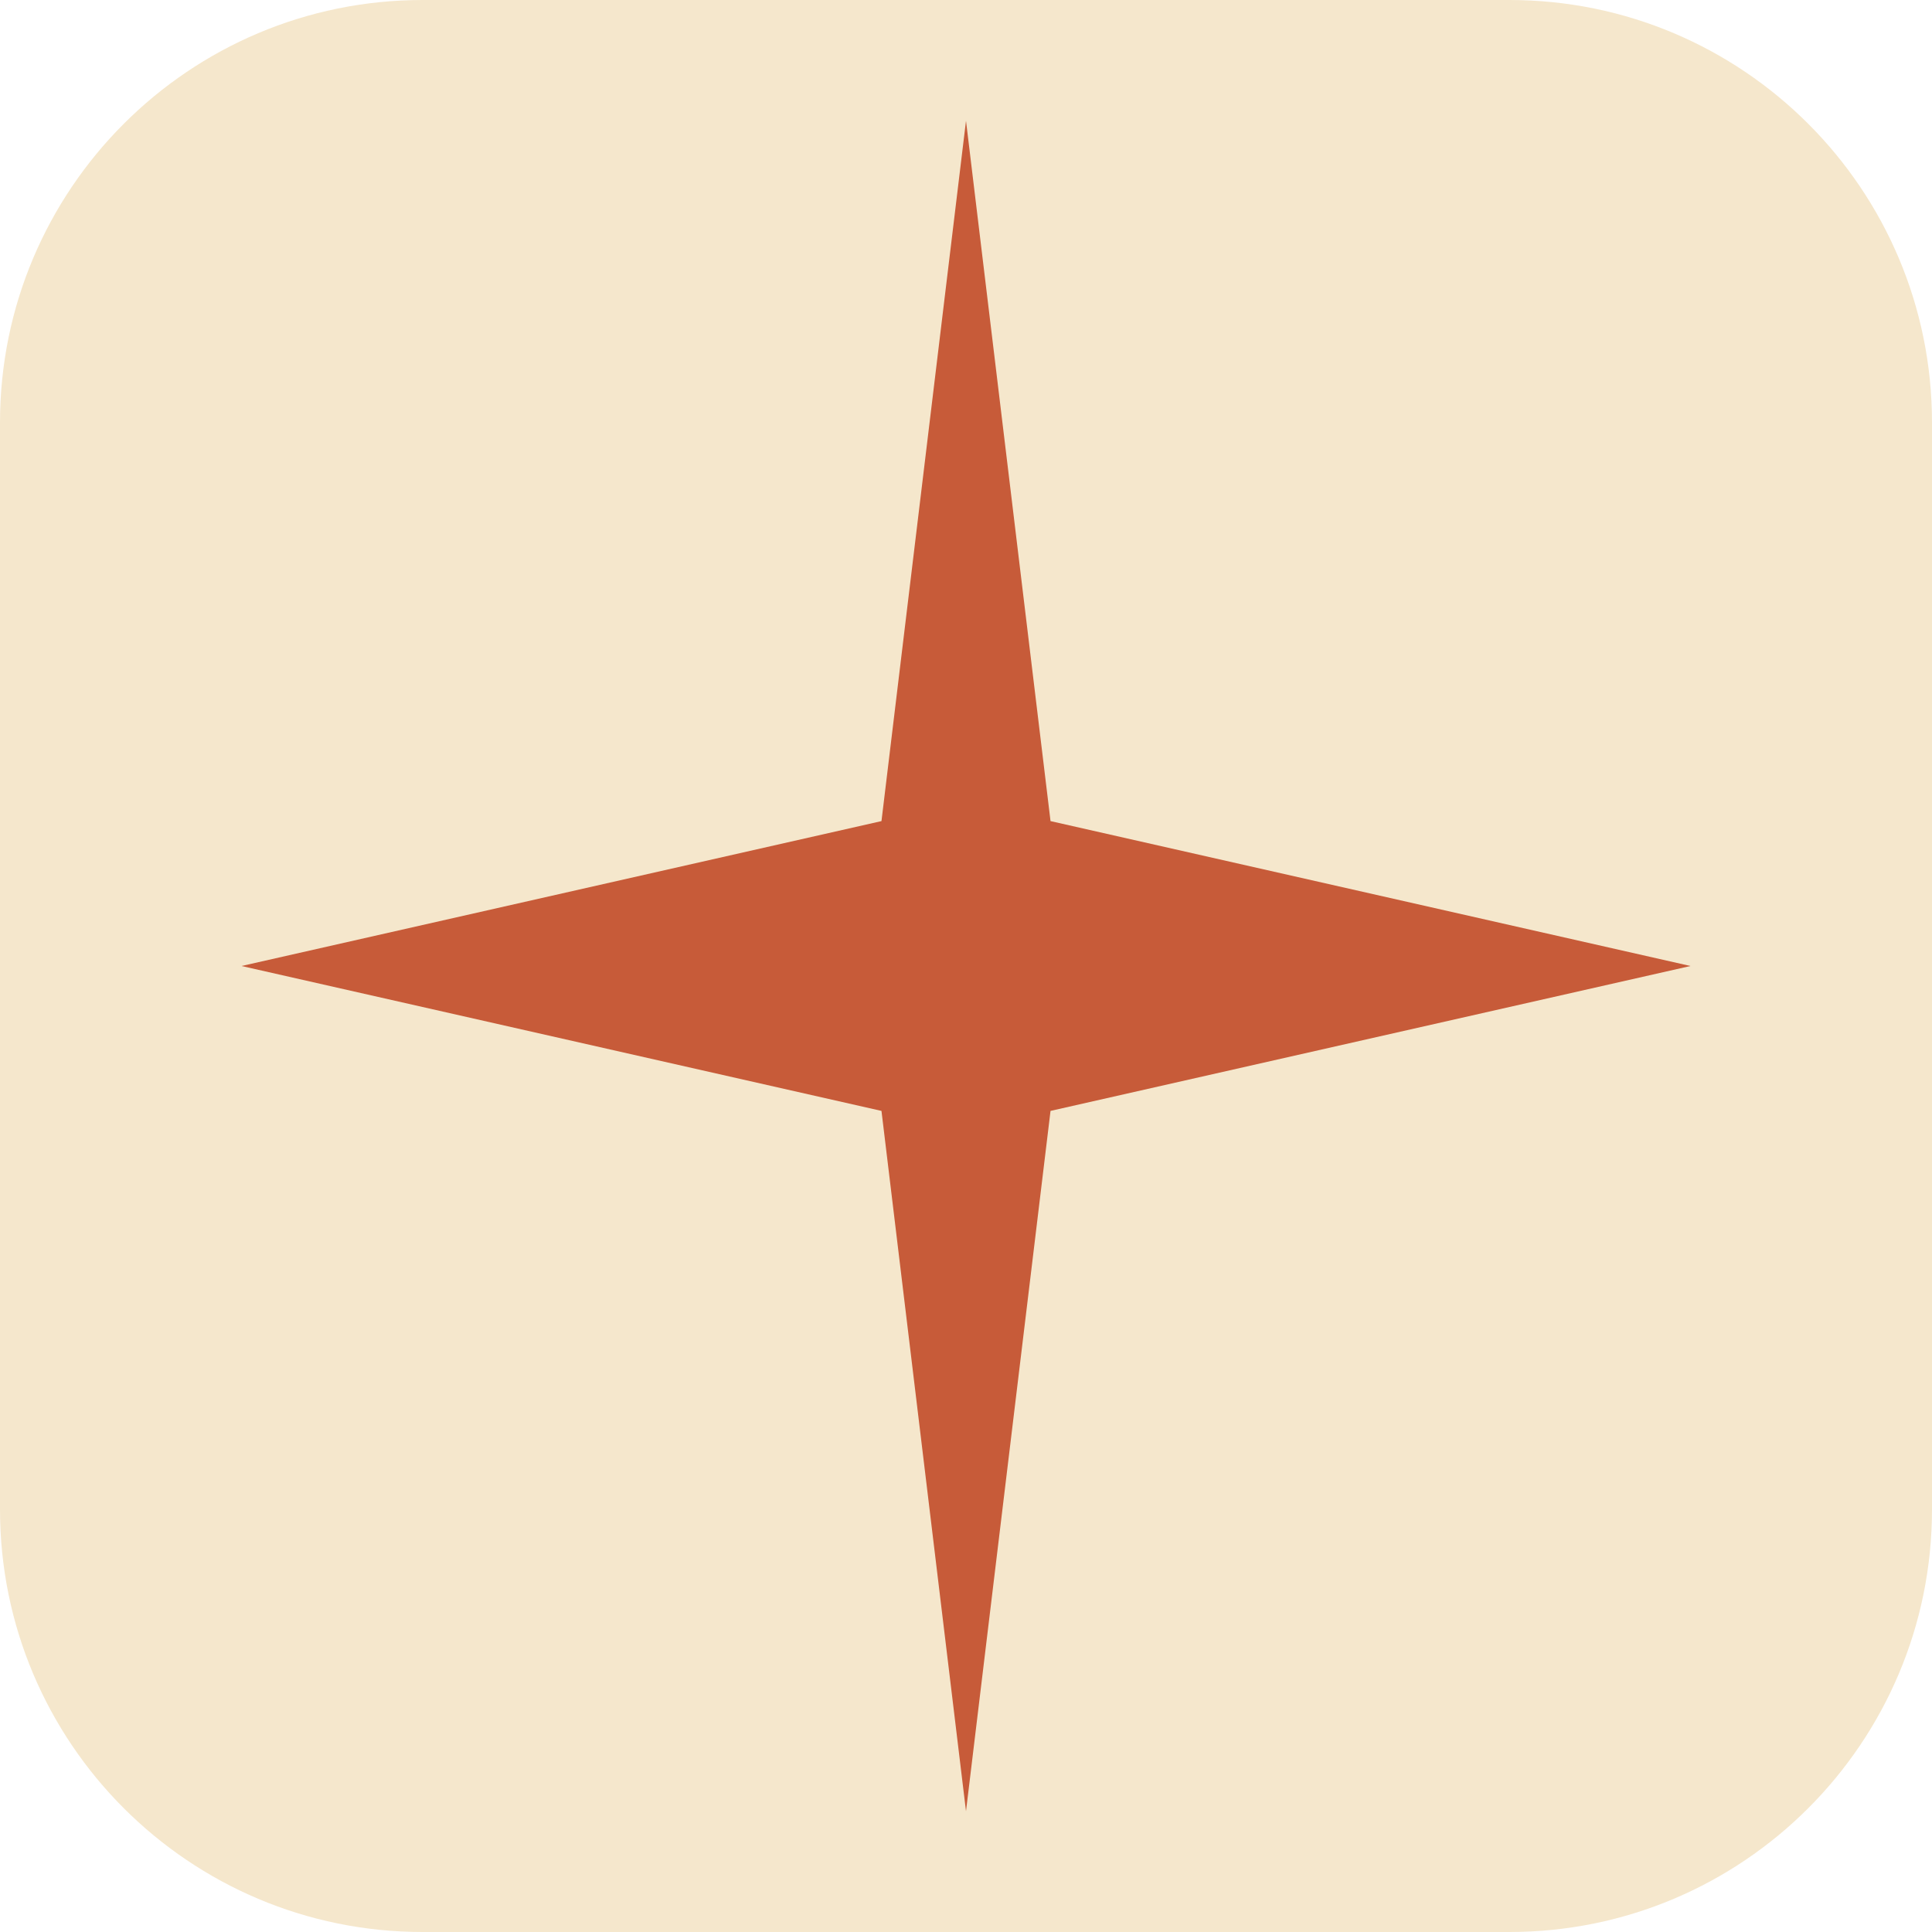
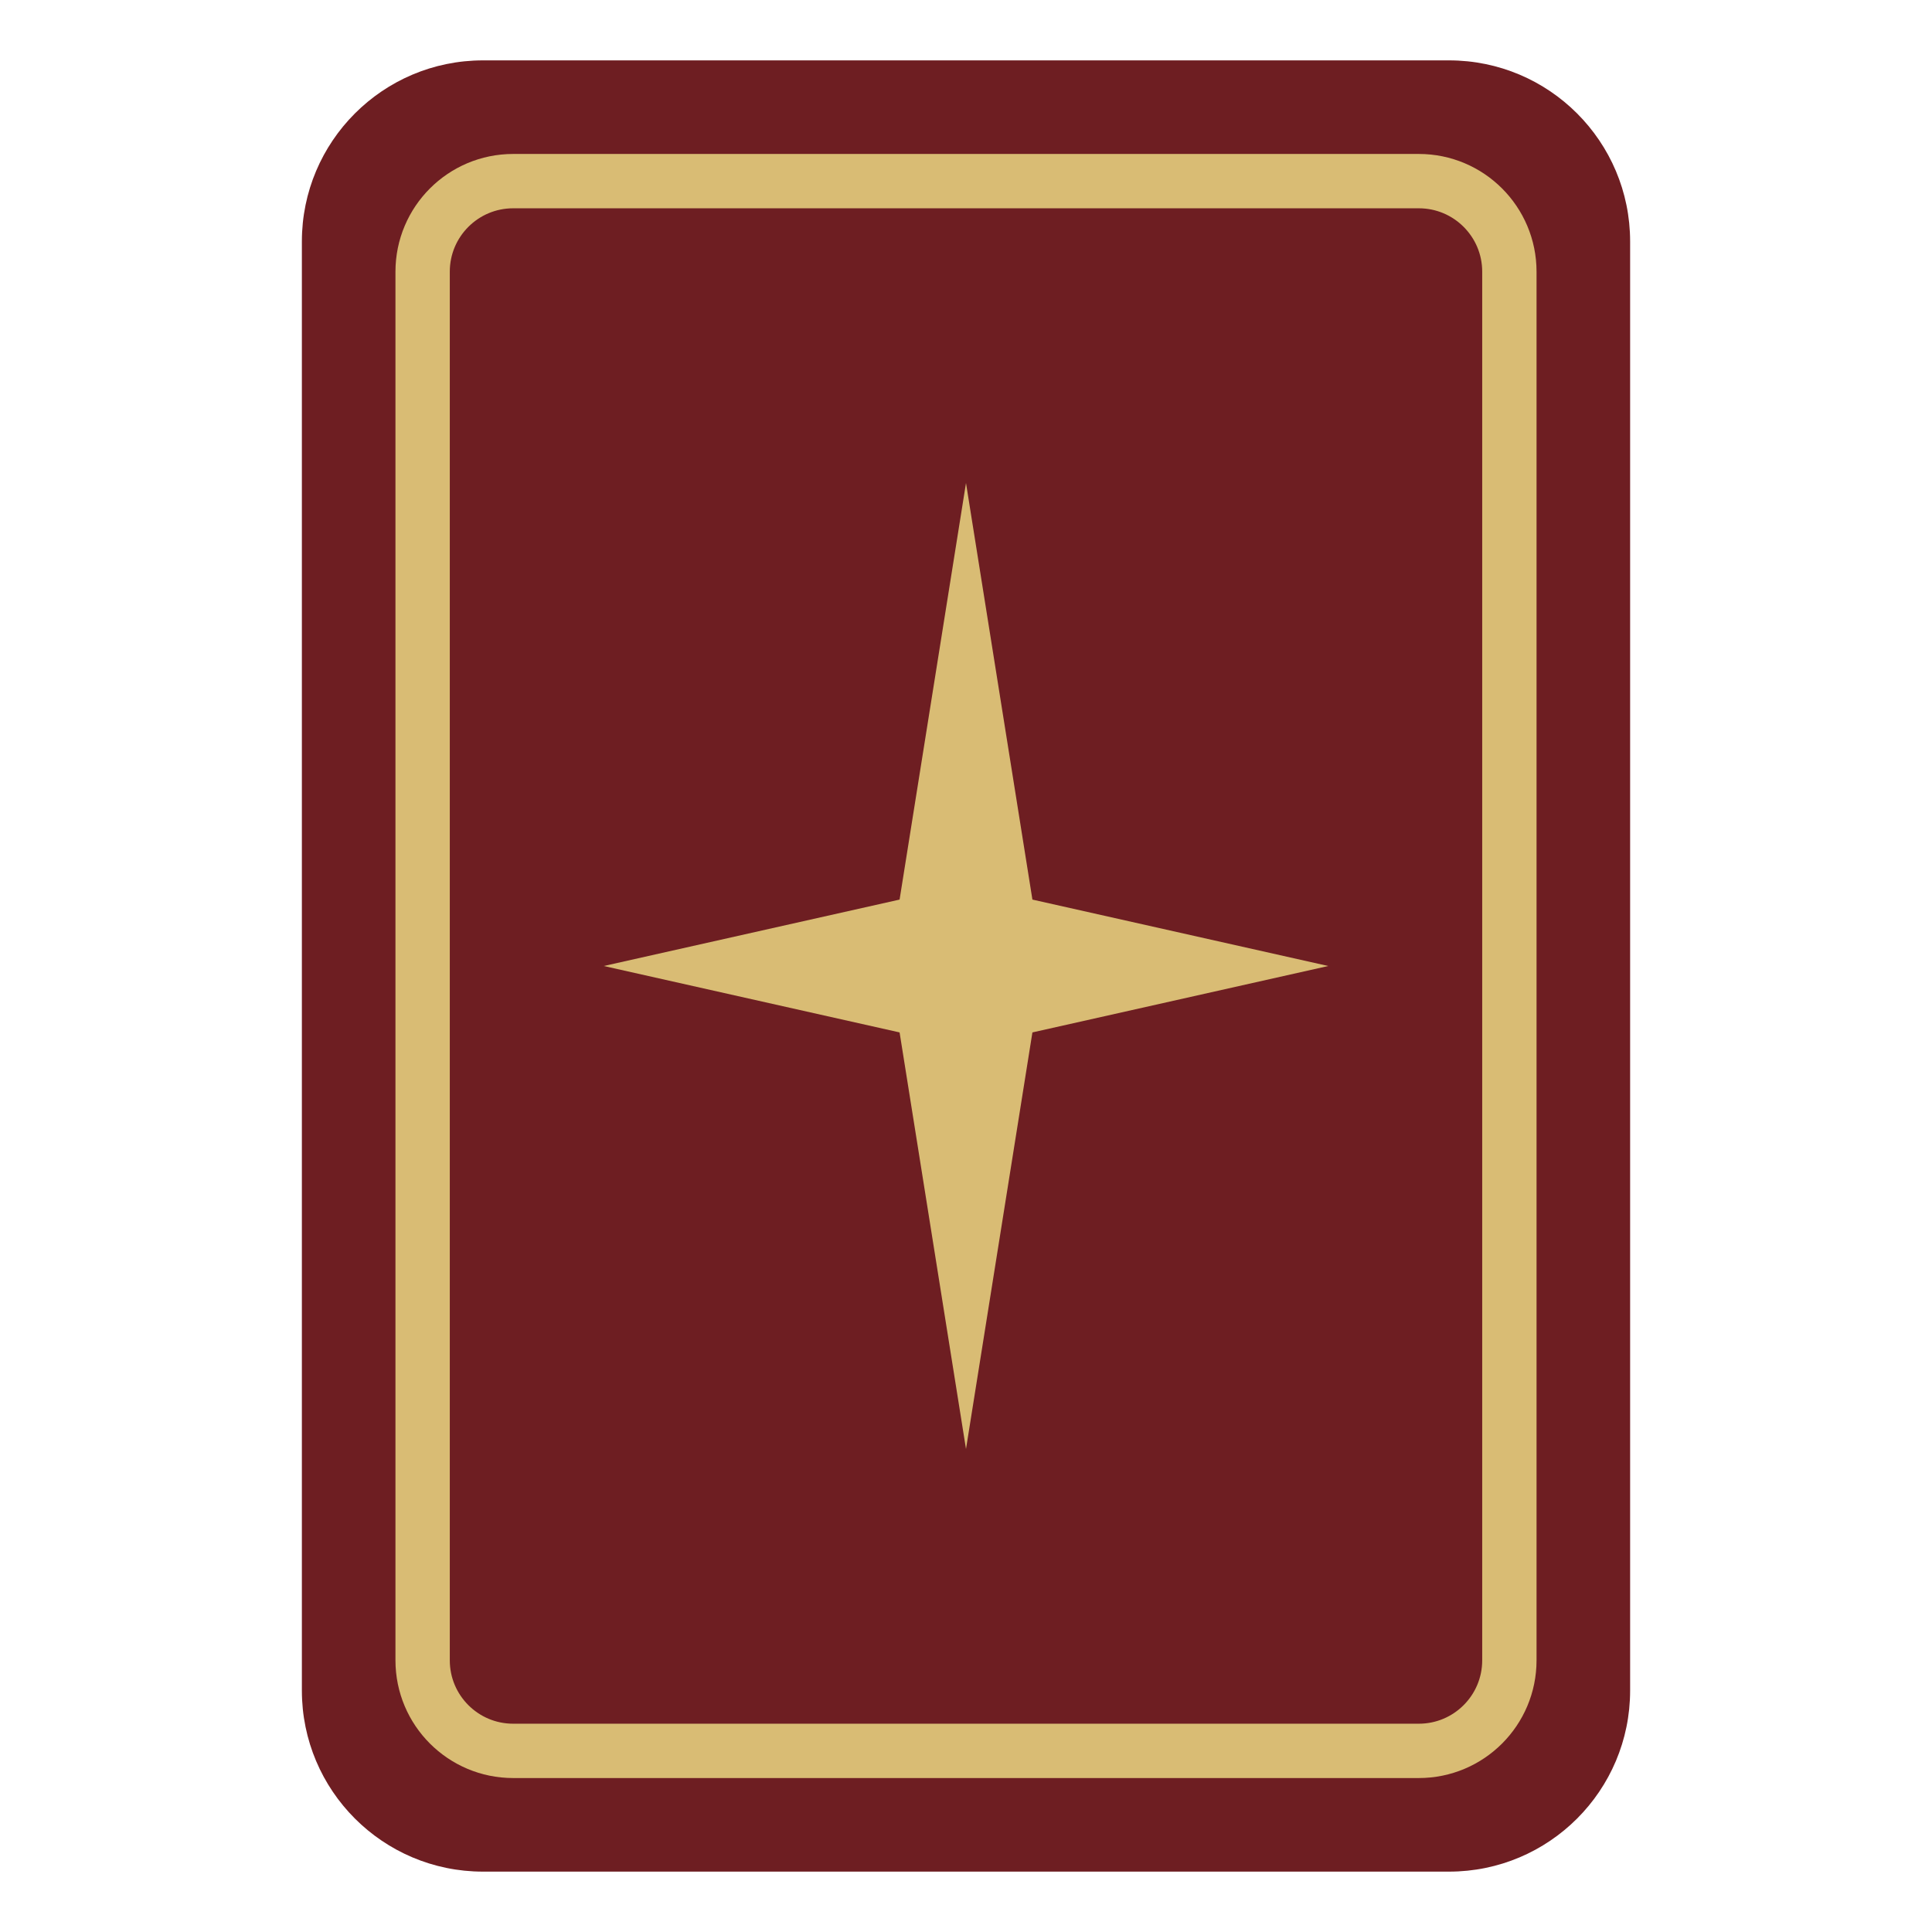
<svg xmlns="http://www.w3.org/2000/svg" viewBox="0 0 32 32">
-   <rect width="32" height="32" rx="7" fill="#F5E7CC" />
-   <path d="M16,2 L17.4,13.6 L28,16 L17.4,18.4 L16,30 L14.6,18.4 L4,16 L14.6,13.6 Z" fill="#C75B39" />
+   <rect x="5" y="1" width="22" height="30" rx="3" fill="#6E1E22" />
+   <rect x="7" y="3" width="18" height="26" rx="1.5" fill="none" stroke="#D9BC74" stroke-width="0.9" />
+   <path d="M16,8 L17.1,14.9 L22,16 L17.1,17.1 L16,24 L14.9,17.1 L10,16 L14.9,14.9 Z" fill="#D9BC74" />
</svg>
